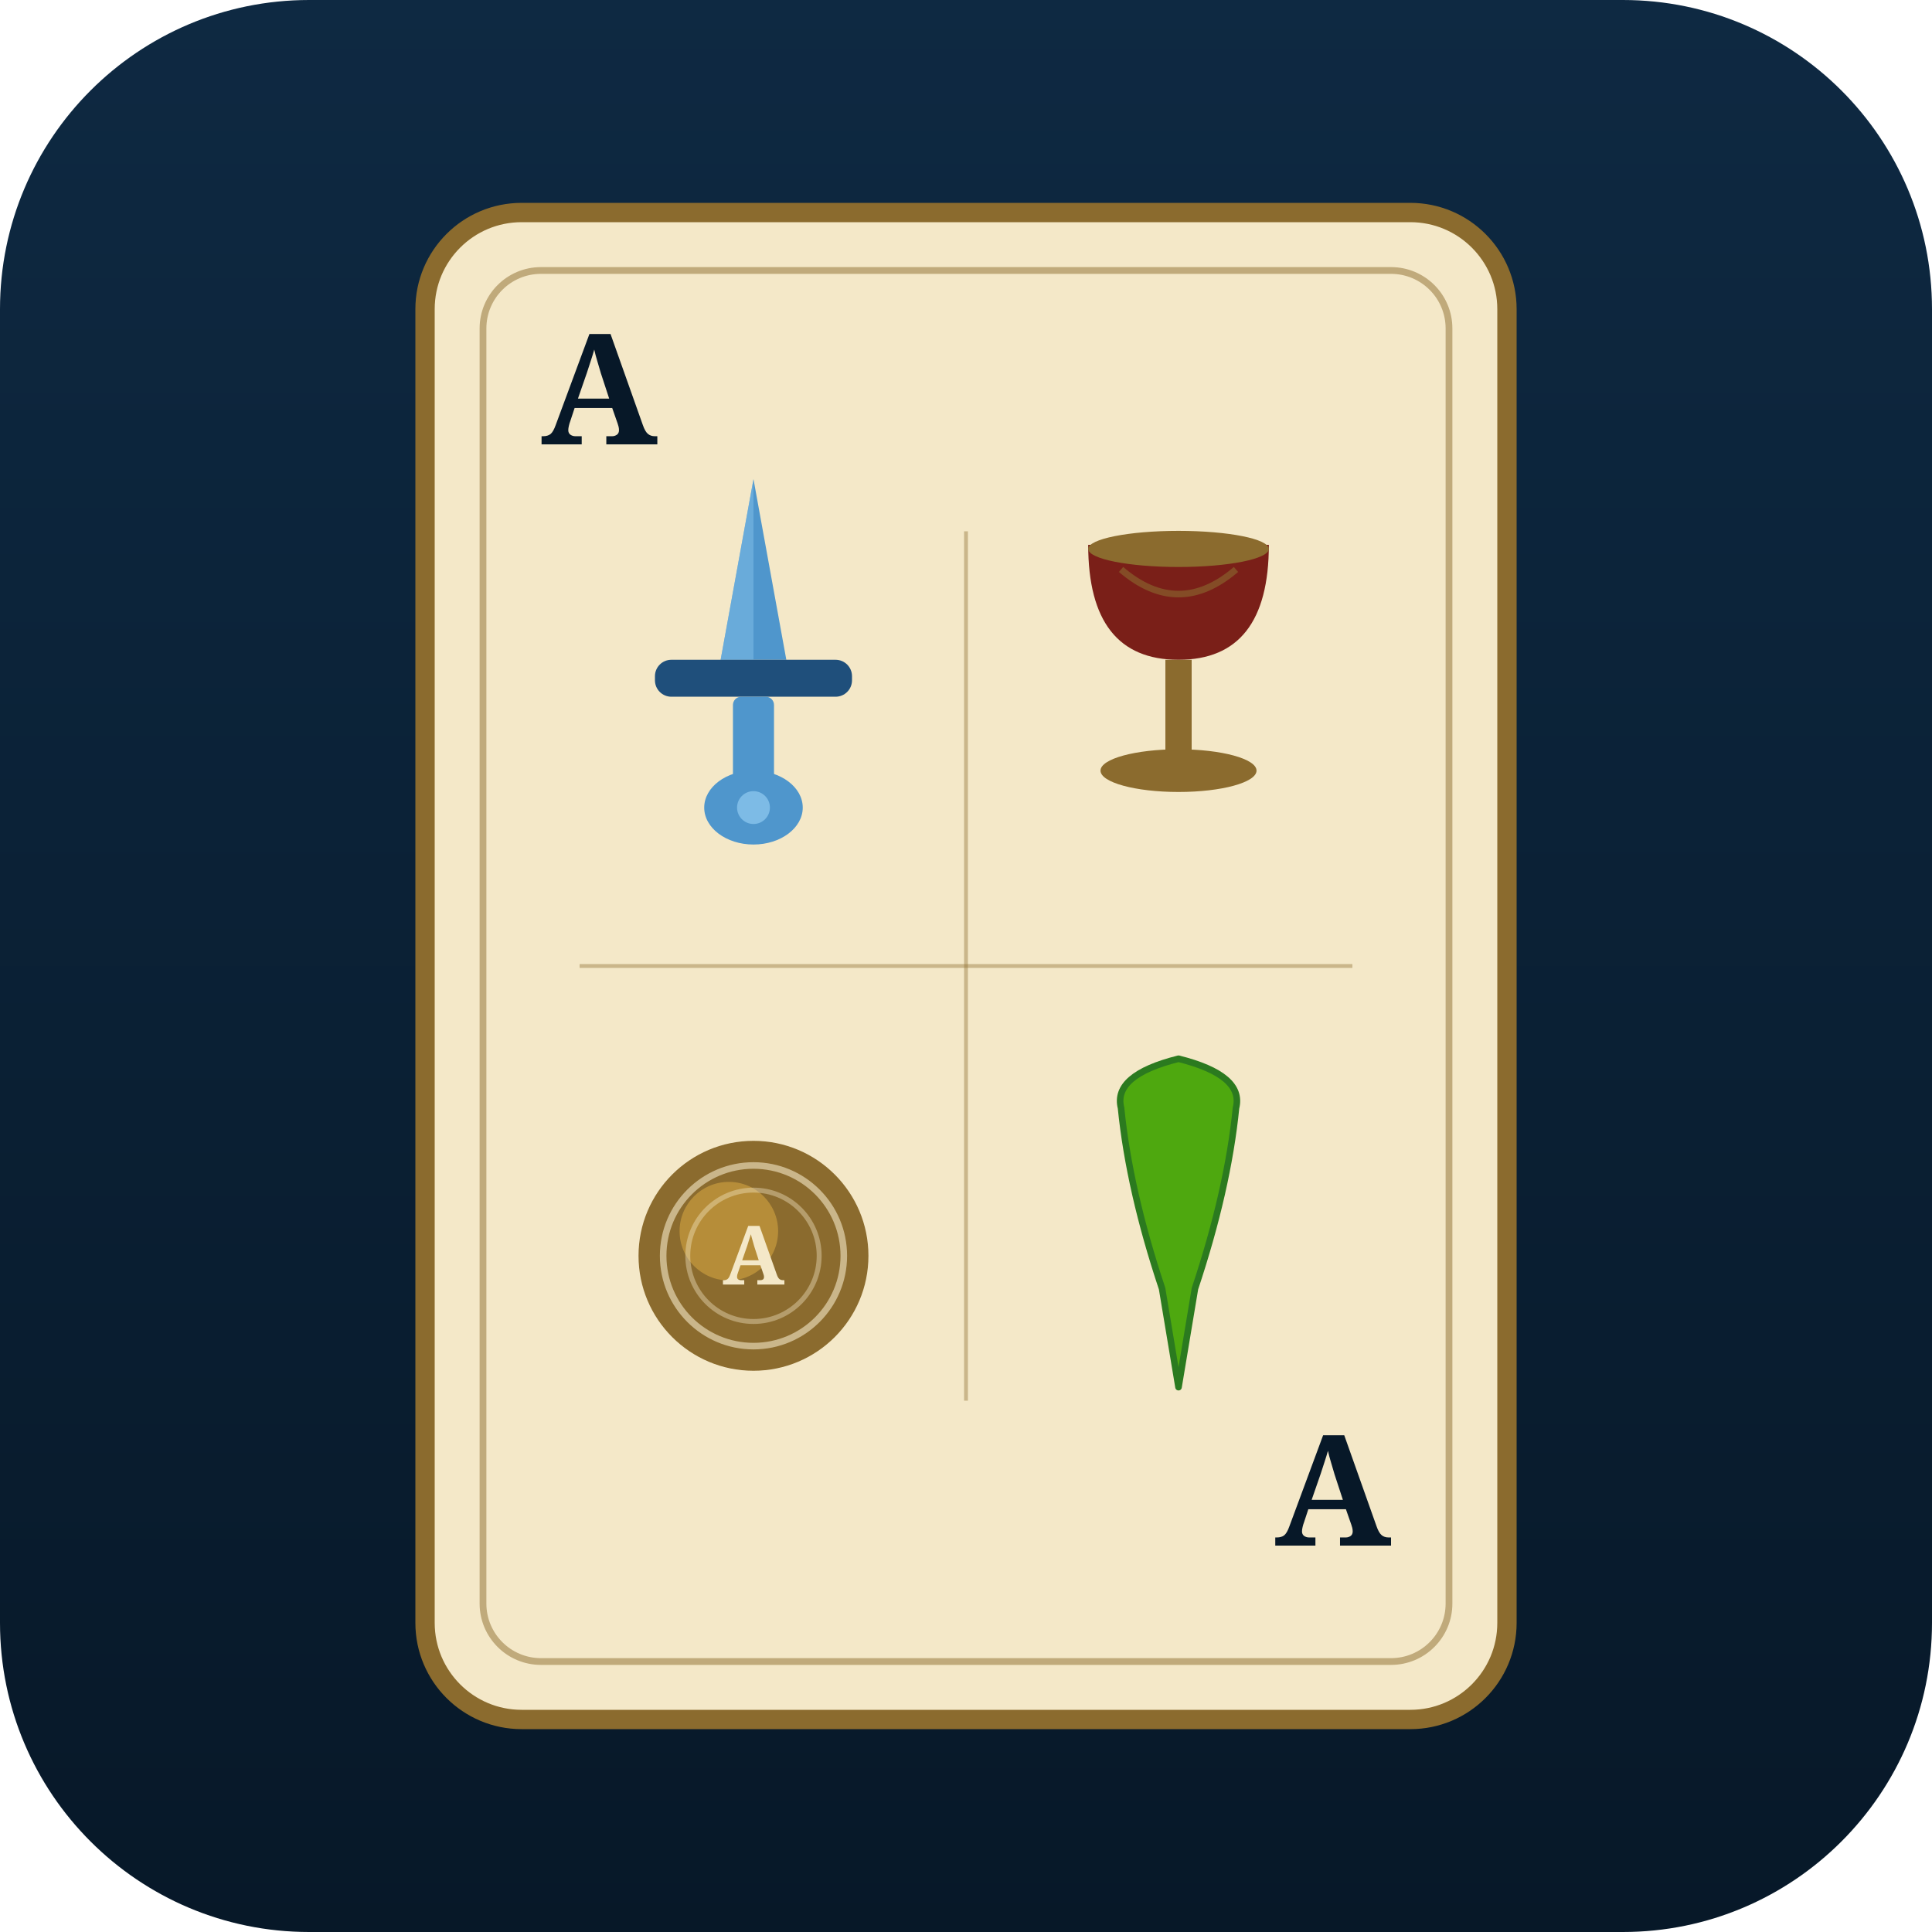
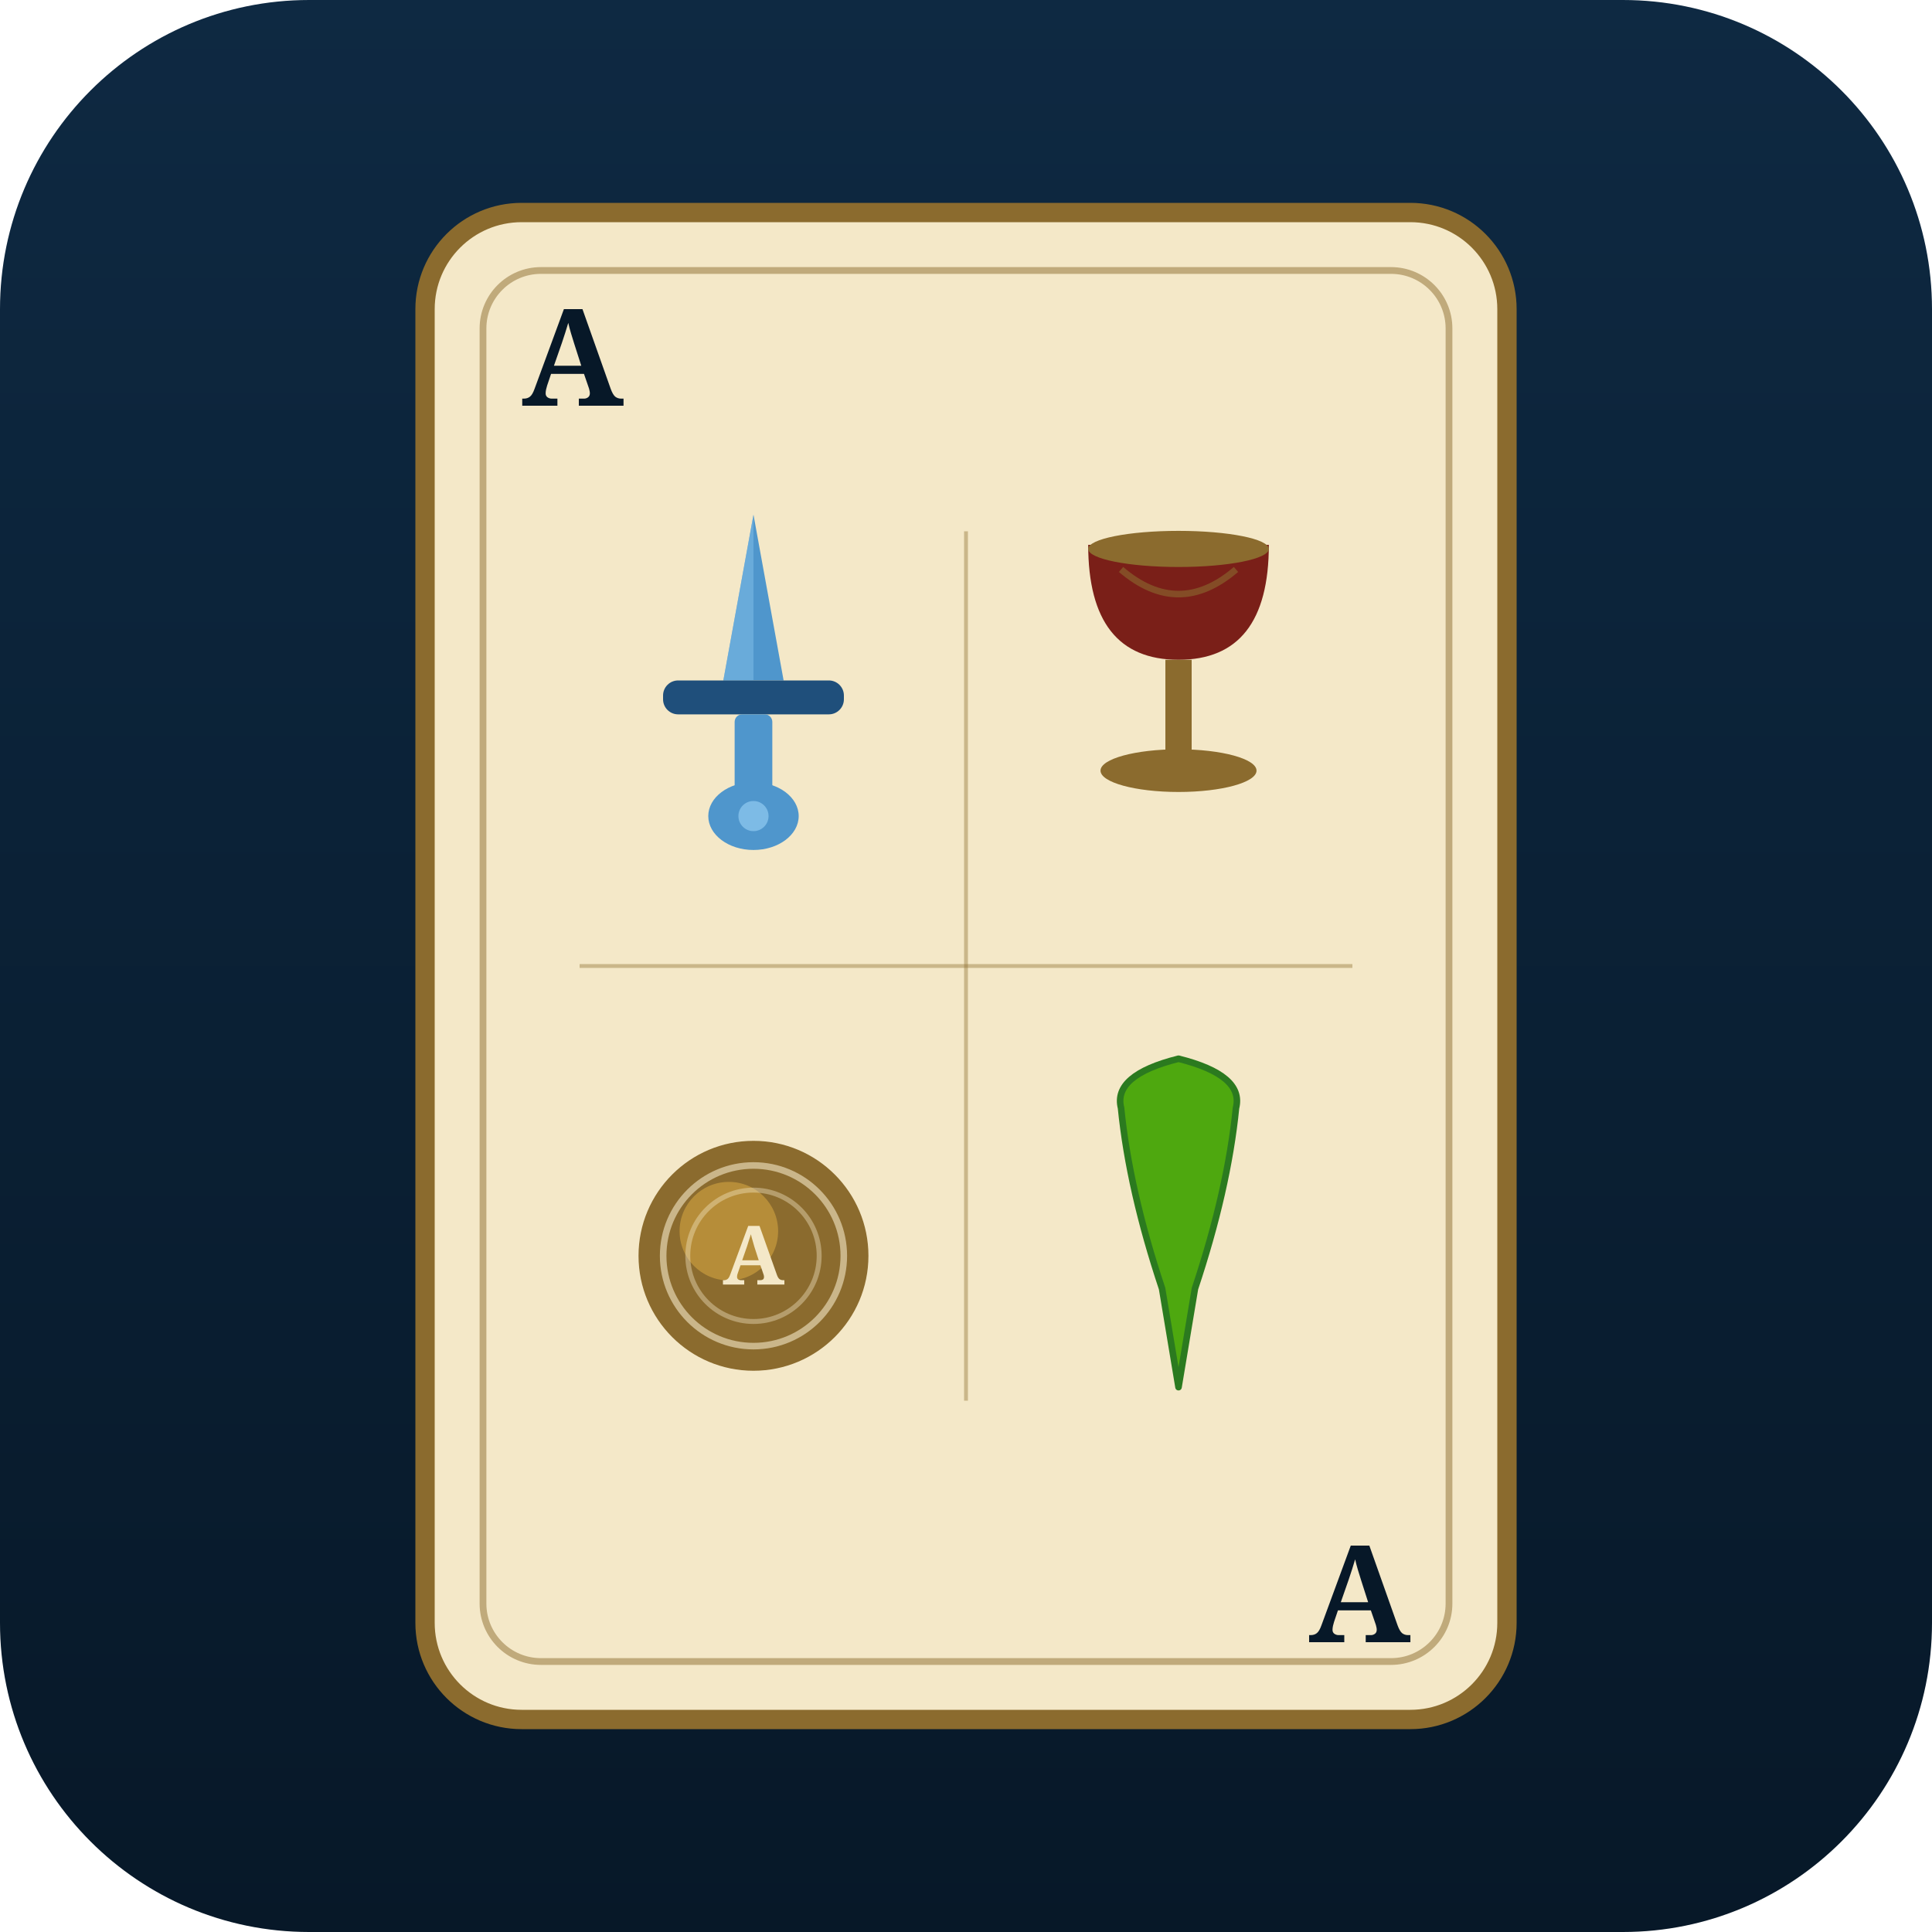
<svg xmlns="http://www.w3.org/2000/svg" viewBox="0 0 200 200">
  <defs>
    <linearGradient id="bg1c" x1="0" y1="0" x2="0" y2="1">
      <stop offset="0%" stop-color="#0e2942" />
      <stop offset="100%" stop-color="#071828" />
    </linearGradient>
  </defs>
  <rect width="200" height="200" rx="32" fill="url(#bg1c)" />
  <rect x="44" y="22" width="112" height="156" rx="10" fill="#f4e8c8" stroke="#8b6b2e" stroke-width="2" />
  <rect x="50" y="28" width="100" height="144" rx="6" fill="none" stroke="#8b6b2e" stroke-width="0.7" opacity="0.5" />
-   <text x="56" y="46" font-family="Georgia,serif" font-size="16" font-weight="700" fill="#071828">A</text>
-   <text x="144" y="160" text-anchor="end" font-family="Georgia,serif" font-size="16" font-weight="700" fill="#071828">A</text>
-   <g transform="translate(78 70) scale(0.85)">
+   <text x="54" y="42" font-family="Georgia,serif" font-size="14" font-weight="700" fill="#071828">A</text>
+   <text x="146" y="170" text-anchor="end" font-family="Georgia,serif" font-size="14" font-weight="700" fill="#071828">A</text>
+   <g transform="translate(78 72) scale(0.78)">
    <g>
      <polygon points="0,-24 4,-2 -4,-2" fill="#4f96cc" />
      <polygon points="0,-24 0,-2 -4,-2" fill="#7dbbe6" opacity="0.55" />
      <rect x="-12" y="-2" width="24" height="4.5" rx="2" fill="#1f4f7b" />
      <rect x="-2.5" y="2.5" width="5" height="11" rx="1" fill="#4f96cc" />
      <ellipse cx="0" cy="16" rx="6" ry="4.5" fill="#4f96cc" />
      <circle cx="0" cy="16" r="2" fill="#7dbbe6" />
    </g>
  </g>
  <g transform="translate(122 70) scale(0.85)">
    <g>
      <path d="M -11 -16 Q -11 -2 0 -2 Q 11 -2 11 -16 Z" fill="#7a1f18" />
      <ellipse cx="0" cy="-15.5" rx="11" ry="2.2" fill="#8b6b2e" />
      <rect x="-1.6" y="-2" width="3.2" height="11" fill="#8b6b2e" />
      <ellipse cx="0" cy="11.5" rx="9.5" ry="2.6" fill="#8b6b2e" />
      <path d="M -7 -13 Q 0 -7 7 -13" stroke="#8b6b2e" stroke-width="0.8" fill="none" opacity="0.6" />
    </g>
  </g>
  <g transform="translate(78 130) scale(0.85)">
    <g>
      <circle cx="0" cy="0" r="14" fill="#8b6b2e" />
      <circle cx="-3" cy="-3" r="6" fill="#e2b044" opacity="0.5" />
      <circle cx="0" cy="0" r="11" fill="none" stroke="#f4e8c8" stroke-width="0.8" opacity="0.6" />
      <circle cx="0" cy="0" r="8" fill="none" stroke="#f4e8c8" stroke-width="0.6" opacity="0.4" />
      <text x="0" y="3.5" text-anchor="middle" font-family="Georgia,serif" font-size="10" font-weight="700" fill="#f4e8c8">A</text>
    </g>
  </g>
  <g transform="translate(122 130) scale(0.85)">
    <g>
      <path d="M -7 -18 Q -8 -22 0 -24 Q 8 -22 7 -18 Q 6 -8 2 4 Q 1 10 0 16 Q -1 10 -2 4 Q -6 -8 -7 -18 Z" fill="#4ea80f" stroke="#2b7a1f" stroke-width="0.8" stroke-linejoin="round" />
    </g>
  </g>
  <line x1="100" y1="55" x2="100" y2="145" stroke="#8b6b2e" stroke-width="0.4" opacity="0.4" />
  <line x1="60" y1="100" x2="140" y2="100" stroke="#8b6b2e" stroke-width="0.4" opacity="0.4" />
</svg>
